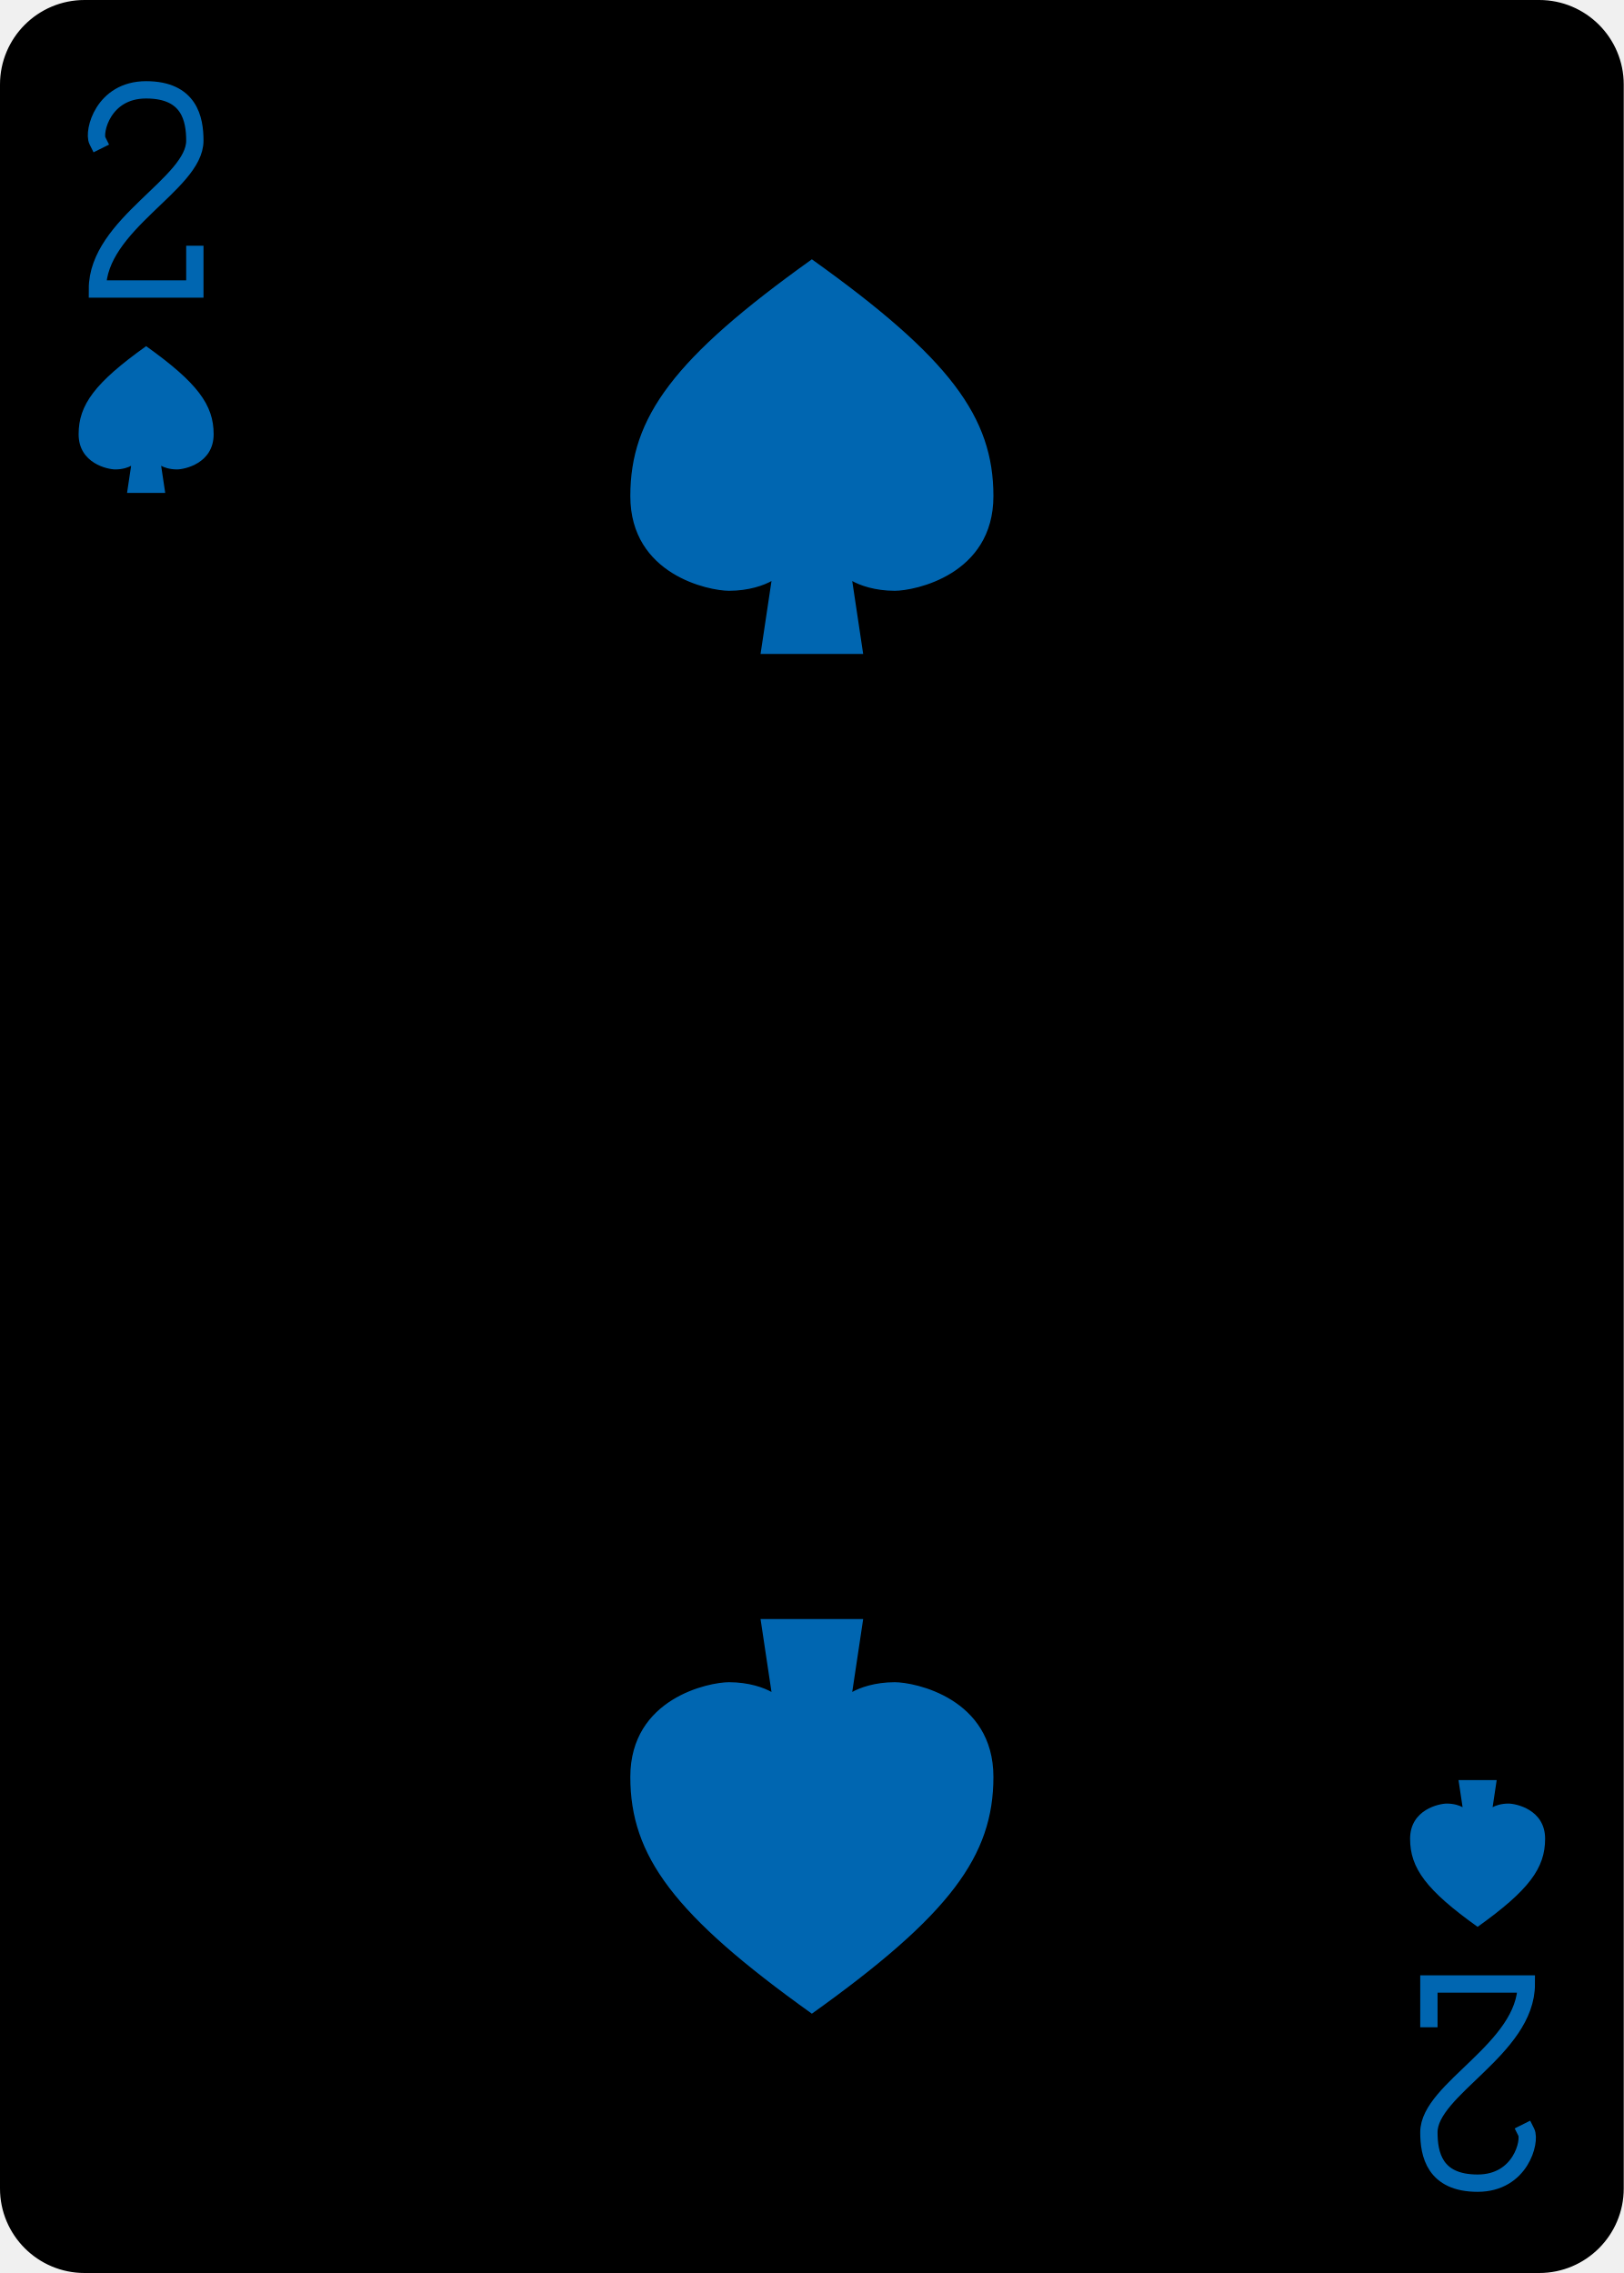
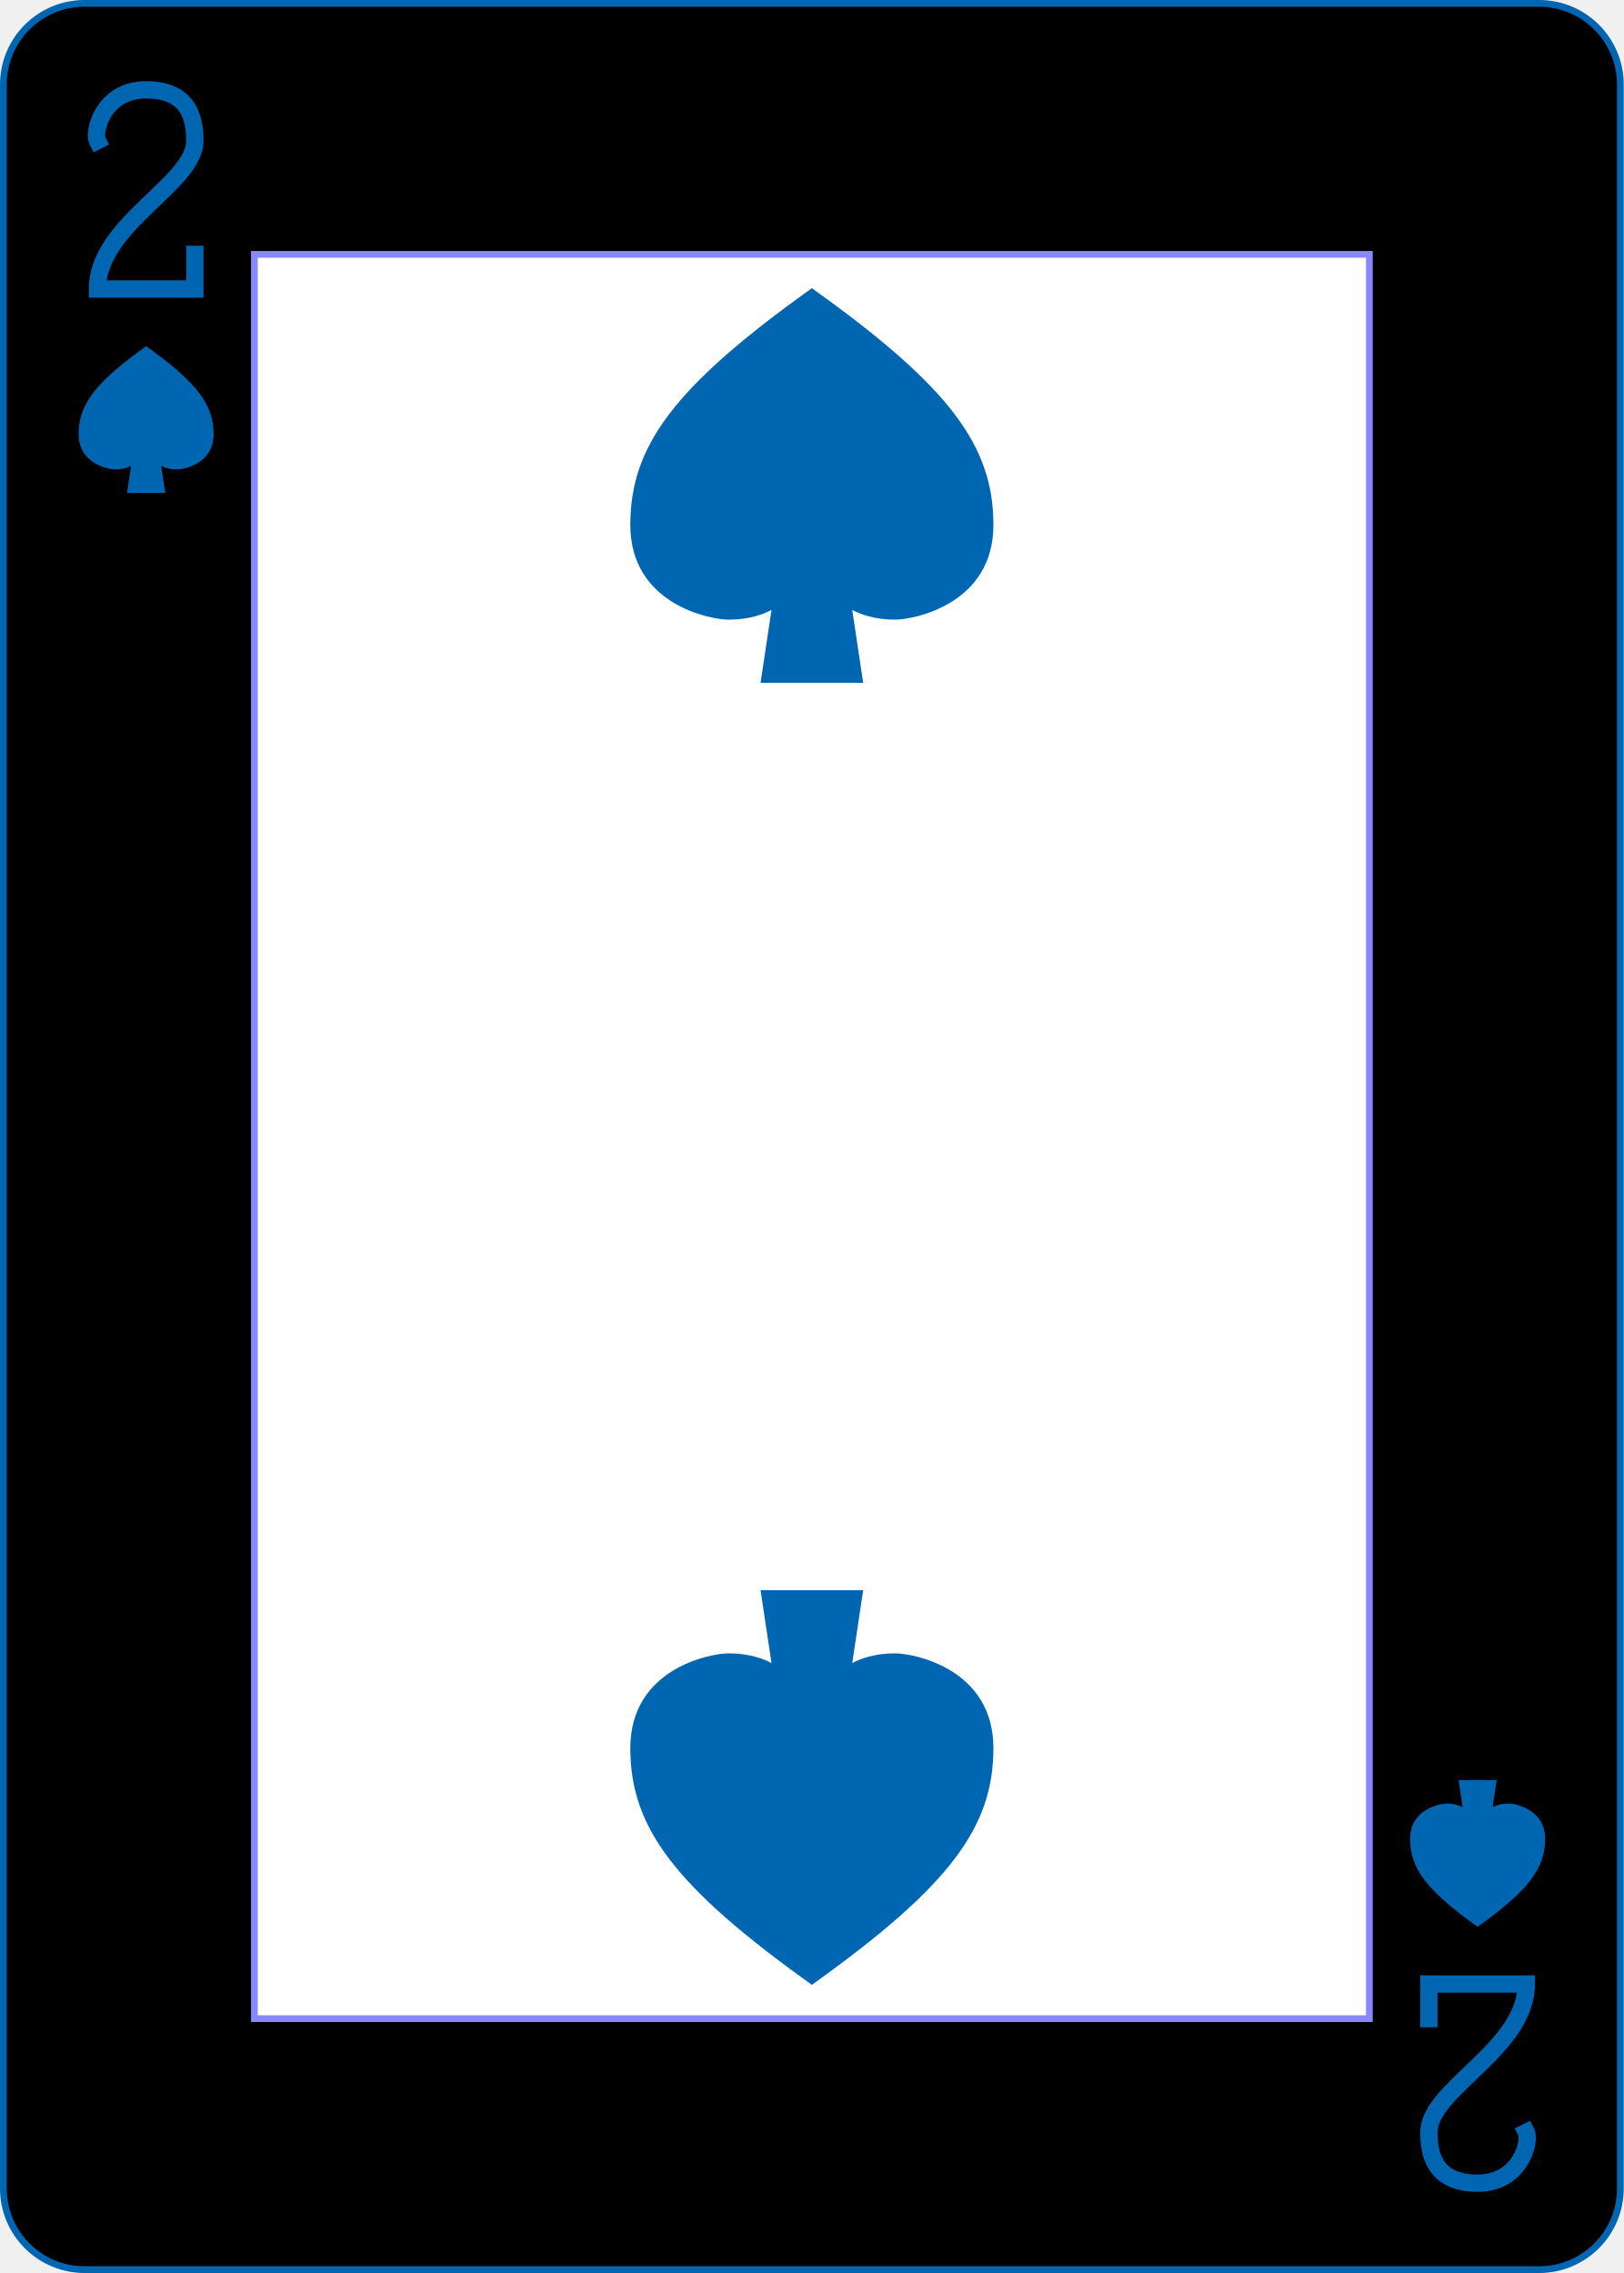
<svg xmlns="http://www.w3.org/2000/svg" xmlns:xlink="http://www.w3.org/1999/xlink" class="card" face="2S" height="3.5in" preserveAspectRatio="none" viewBox="-120 -168 240 336" width="2.5in">
  <defs>
-     <symbol id="SS2" viewBox="-600 -600 1200 1200" preserveAspectRatio="xMinYMid">
+     <symbol id="SS2" preserveAspectRatio="xMinYMid" viewBox="-600 -600 1200 1200">
      <path d="M0 -500C350 -250 460 -100 460 100C460 300 260 340 210 340C110 340 55 285 100 300L130 500L-130 500L-100 300C-55 285 -110 340 -210 340C-260 340 -460 300 -460 100C-460 -100 -350 -250 0 -500Z" fill="#0066b1" />
    </symbol>
-     <symbol id="VS2" viewBox="-500 -500 1000 1000" preserveAspectRatio="xMinYMid">
-       <path d="M-225 -225C-245 -265 -200 -460 0 -460C 200 -460 225 -325 225 -225C225 -25 -225 160 -225 460L225 460L225 300" stroke="#0066b1" stroke-width="80" stroke-linecap="square" stroke-miterlimit="1.5" fill="none" />
+     <symbol id="VS2" preserveAspectRatio="xMinYMid" viewBox="-500 -500 1000 1000">
+       <path d="M-225 -225C-245 -265 -200 -460 0 -460C 200 -460 225 -325 225 -225C225 -25 -225 160 -225 460L225 460L225 300" fill="none" stroke="#0066b1" stroke-linecap="square" stroke-miterlimit="1.5" stroke-width="80" />
    </symbol>
+     <rect height="260.8" id="XS2" width="164.8" x="-82.4" y="-130.4" />
  </defs>
-   <rect width="239" height="335" x="-119.5" y="-167.5" rx="12" ry="12" fill="#000000" stroke="black" />
-   <use xlink:href="#VS2" height="32" width="32" x="-114.4" y="-156" />
-   <use xlink:href="#SS2" height="26.032" width="26.032" x="-111.416" y="-119" />
-   <use xlink:href="#SS2" height="70" width="70" x="-35" y="-135.501" />
+   <rect fill="#000000" height="335" rx="12" ry="12" stroke="#0066b1" width="239" x="-119.5" y="-167.5" />
+   <use fill="#FFF" height="260.8" stroke="#88f" width="164.8" xlink:href="#XS2" />
+   <use height="32" width="32" x="-114.4" y="-156" xlink:href="#VS2" />
+   <use height="26.032" width="26.032" x="-111.416" y="-119" xlink:href="#SS2" />
+   <use height="70" width="70" x="-35" y="-131.234" xlink:href="#SS2" />
  <g transform="rotate(180)">
-     <use xlink:href="#VS2" height="32" width="32" x="-114.4" y="-156" />
-     <use xlink:href="#SS2" height="26.032" width="26.032" x="-111.416" y="-119" />
-     <use xlink:href="#SS2" height="70" width="70" x="-35" y="-135.501" />
+     <use height="32" width="32" x="-114.4" y="-156" xlink:href="#VS2" />
+     <use height="26.032" width="26.032" x="-111.416" y="-119" xlink:href="#SS2" />
+     <use height="70" width="70" x="-35" y="-131.234" xlink:href="#SS2" />
  </g>
</svg>
